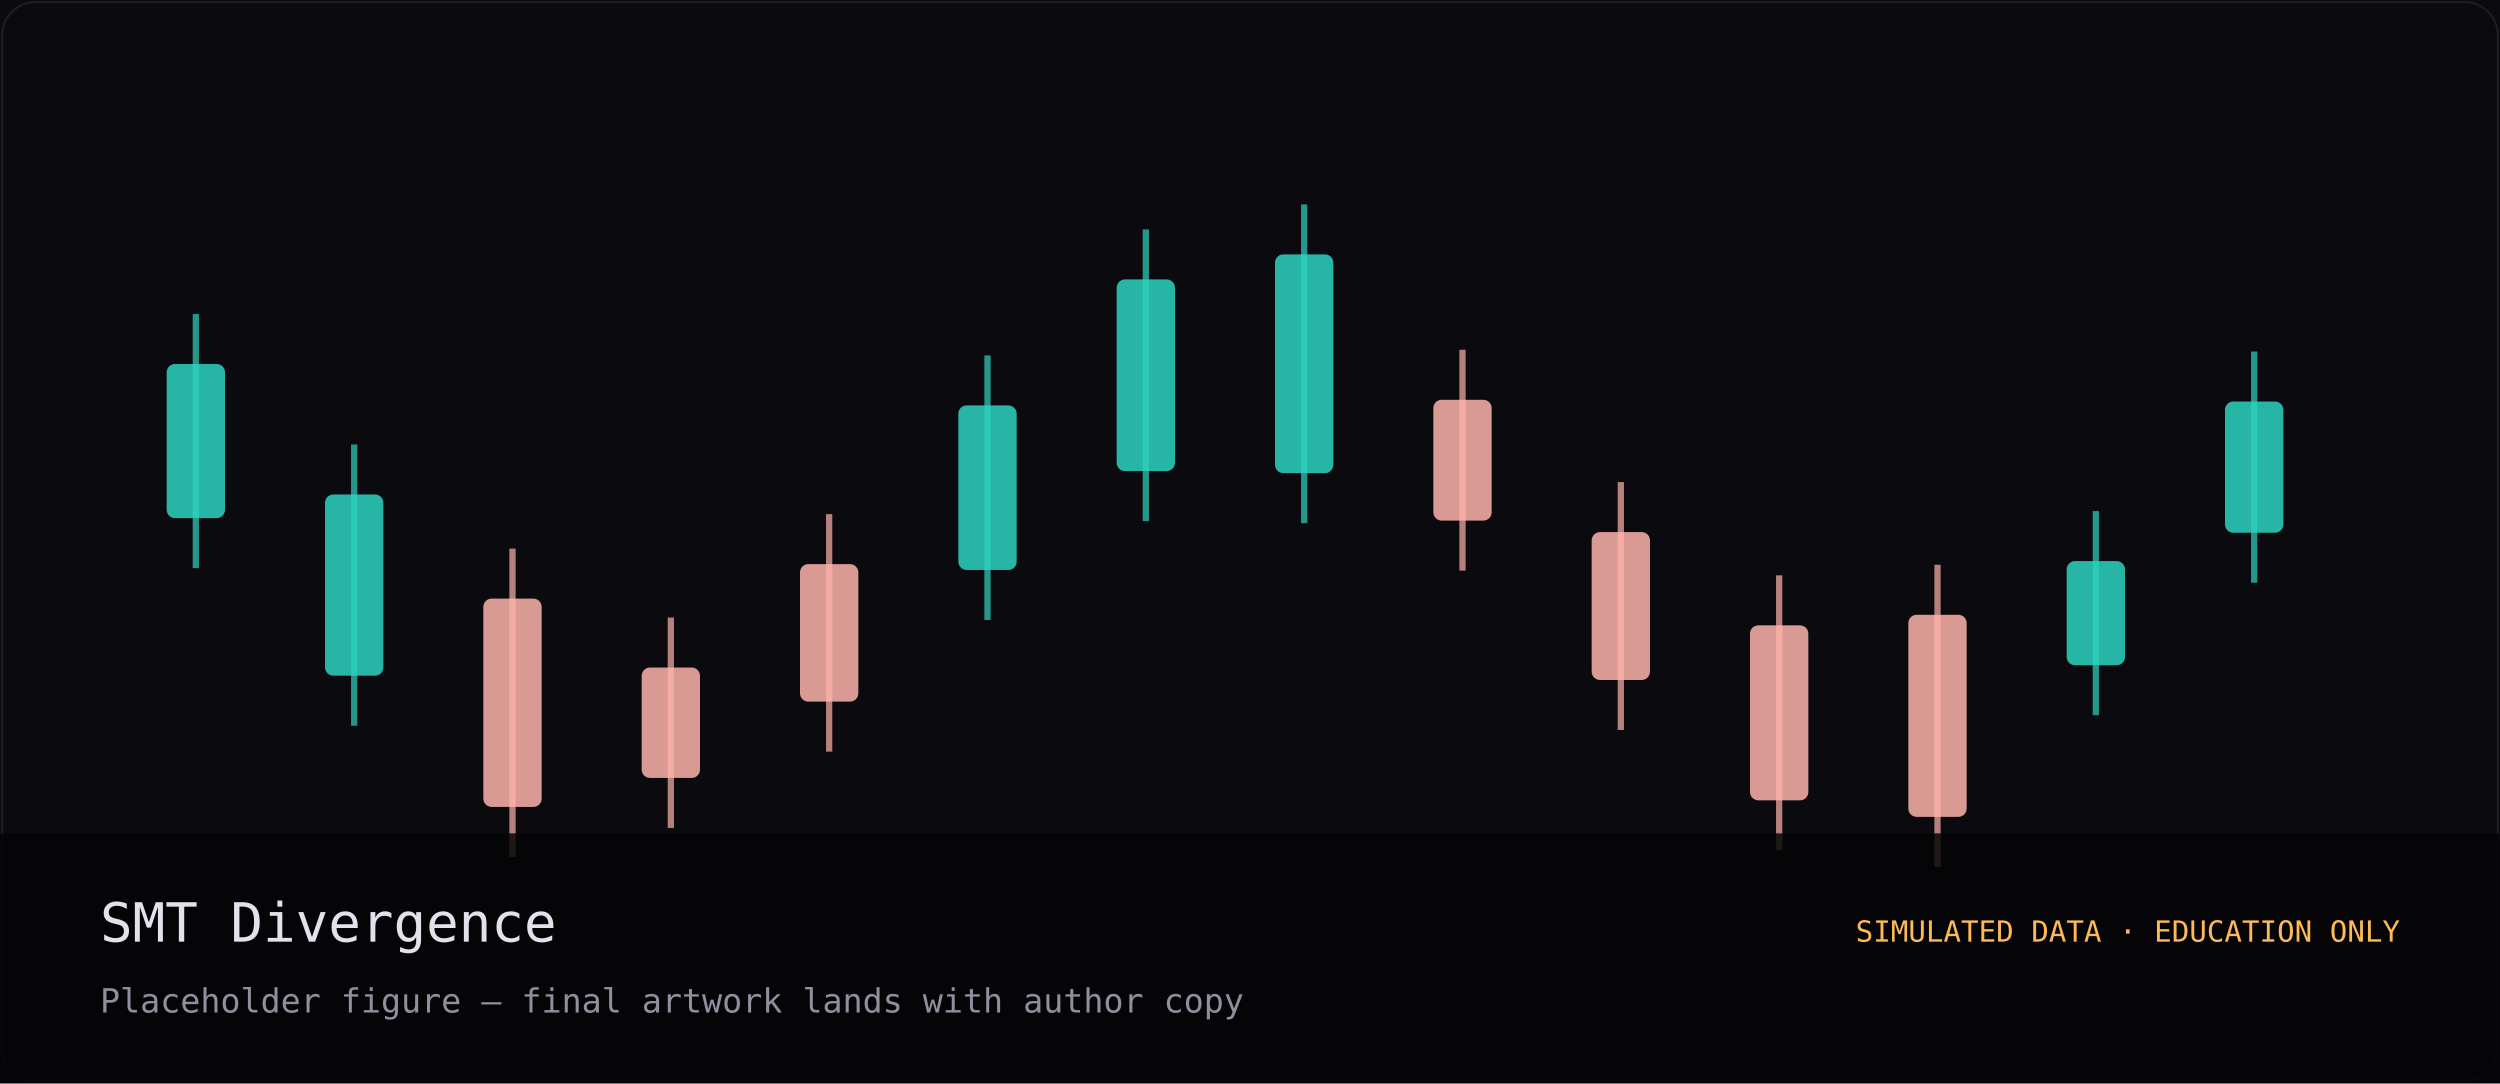
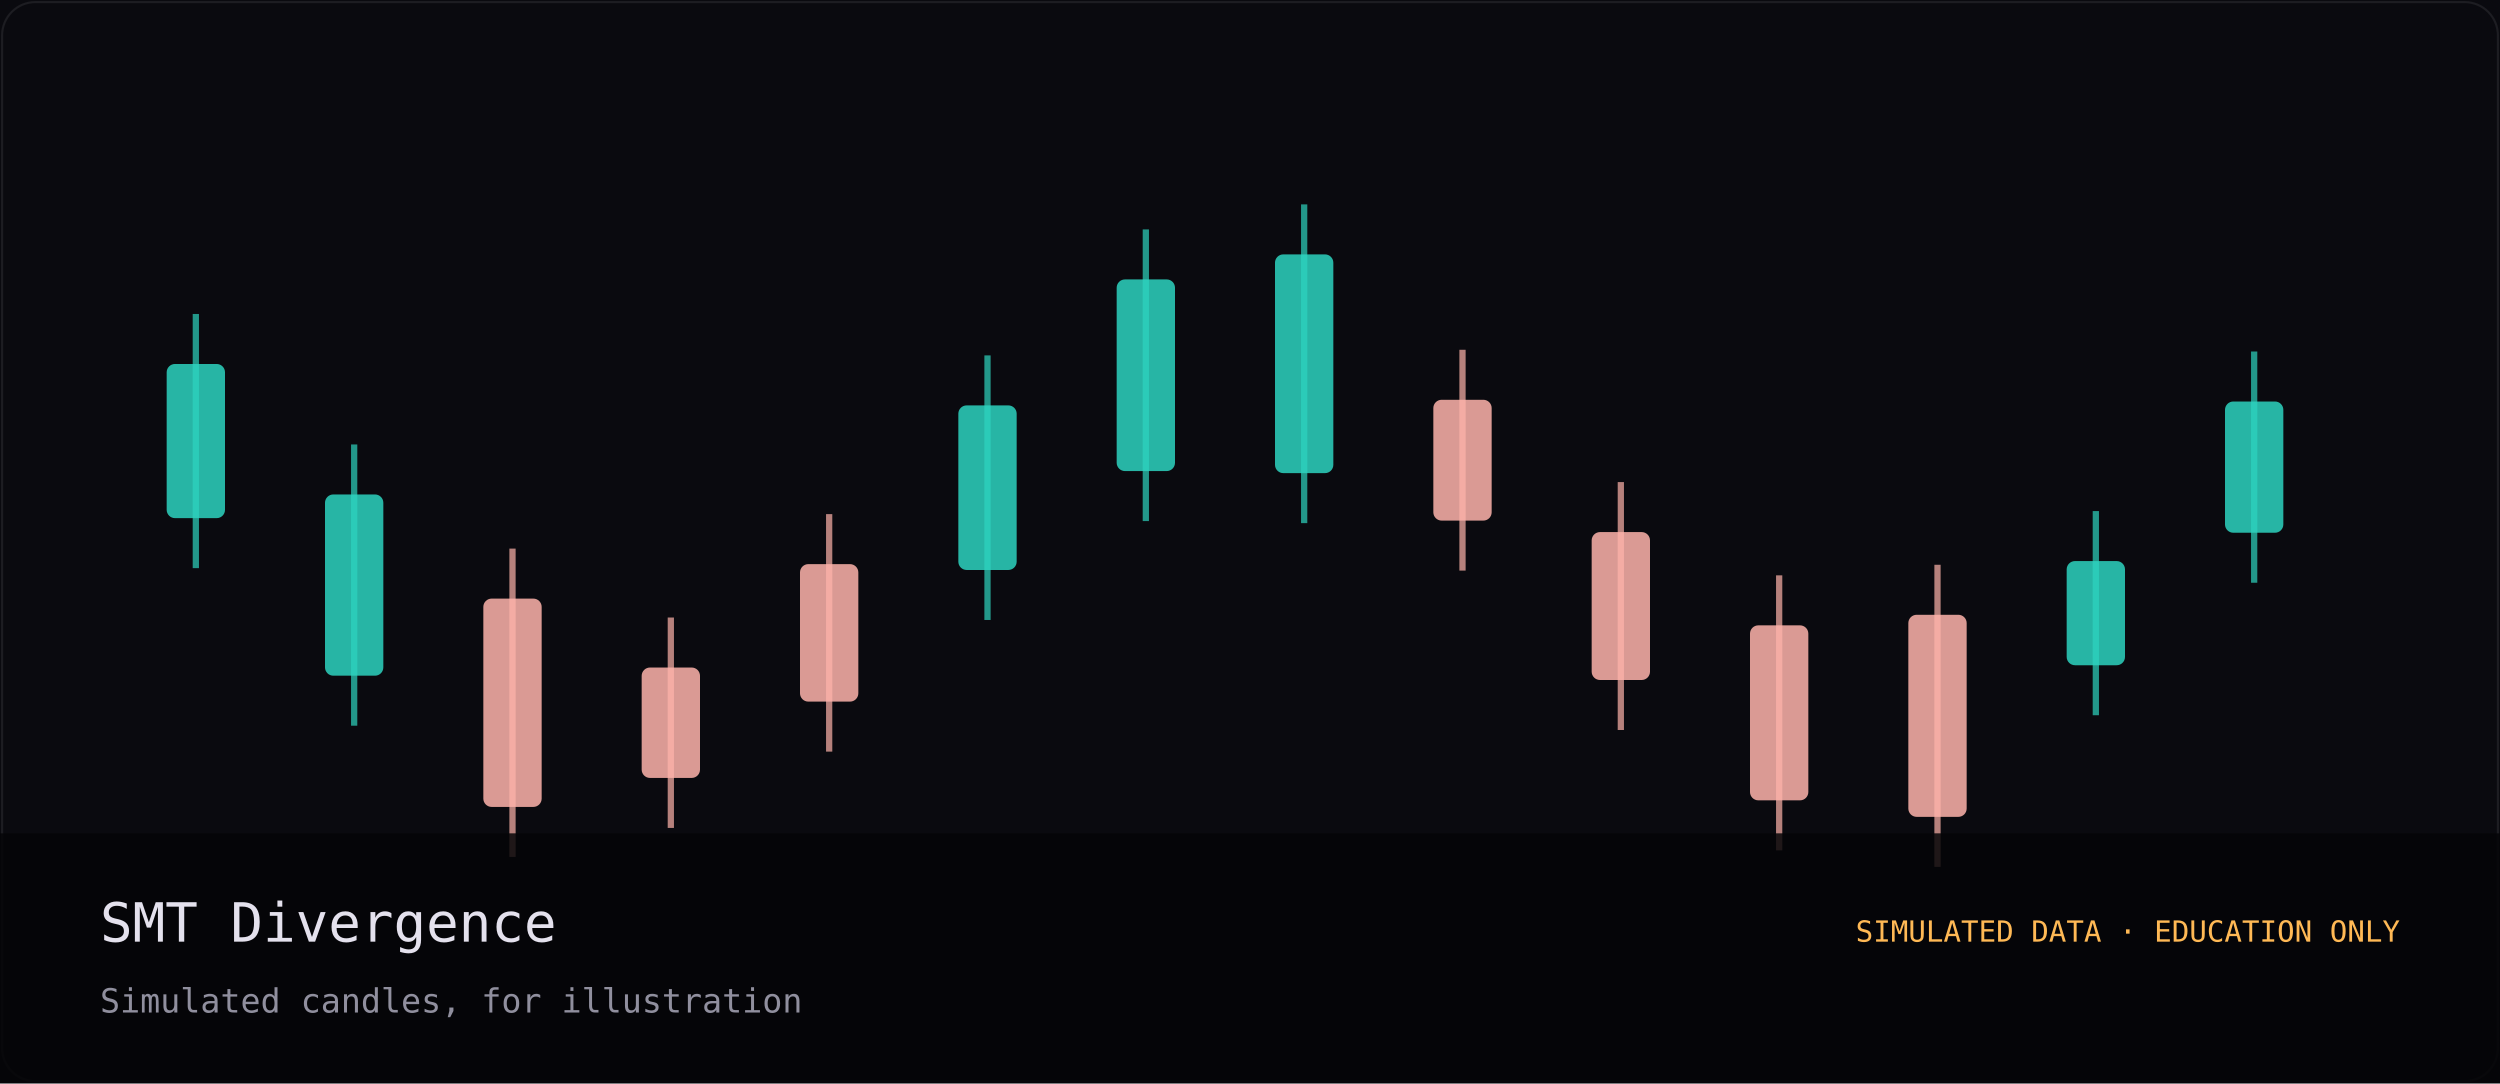
<svg xmlns="http://www.w3.org/2000/svg" width="1200" height="520" viewBox="0 0 1200 520">
  <rect width="1200" height="520" fill="#0A0A0F" />
  <rect x="1" y="1" width="1198" height="518" rx="16" fill="none" stroke="rgba(255,255,255,0.08)" />
  <line x1="94" y1="150.708" x2="94" y2="272.708" stroke="#2DD4BF" stroke-width="3" opacity="0.7" />
  <rect x="80" y="174.708" width="28" height="74" rx="4" fill="#2DD4BF" opacity="0.85" />
  <line x1="170" y1="213.336" x2="170" y2="348.336" stroke="#2DD4BF" stroke-width="3" opacity="0.7" />
  <rect x="156" y="237.336" width="28" height="87" rx="4" fill="#2DD4BF" opacity="0.85" />
  <line x1="246" y1="263.325" x2="246" y2="411.325" stroke="#FFB4AB" stroke-width="3" opacity="0.7" />
  <rect x="232" y="287.325" width="28" height="100" rx="4" fill="#FFB4AB" opacity="0.85" />
  <line x1="322" y1="296.409" x2="322" y2="397.409" stroke="#FFB4AB" stroke-width="3" opacity="0.7" />
  <rect x="308" y="320.409" width="28" height="53" rx="4" fill="#FFB4AB" opacity="0.85" />
  <line x1="398" y1="246.776" x2="398" y2="360.776" stroke="#FFB4AB" stroke-width="3" opacity="0.7" />
  <rect x="384" y="270.776" width="28" height="66" rx="4" fill="#FFB4AB" opacity="0.85" />
  <line x1="474" y1="170.589" x2="474" y2="297.589" stroke="#2DD4BF" stroke-width="3" opacity="0.7" />
  <rect x="460" y="194.589" width="28" height="79" rx="4" fill="#2DD4BF" opacity="0.85" />
  <line x1="550" y1="110.119" x2="550" y2="250.119" stroke="#2DD4BF" stroke-width="3" opacity="0.7" />
  <rect x="536" y="134.119" width="28" height="92" rx="4" fill="#2DD4BF" opacity="0.85" />
  <line x1="626" y1="98.104" x2="626" y2="251.104" stroke="#2DD4BF" stroke-width="3" opacity="0.7" />
  <rect x="612" y="122.104" width="28" height="105" rx="4" fill="#2DD4BF" opacity="0.85" />
  <line x1="702" y1="167.889" x2="702" y2="273.889" stroke="#FFB4AB" stroke-width="3" opacity="0.7" />
  <rect x="688" y="191.889" width="28" height="58" rx="4" fill="#FFB4AB" opacity="0.85" />
  <line x1="778" y1="231.398" x2="778" y2="350.398" stroke="#FFB4AB" stroke-width="3" opacity="0.7" />
  <rect x="764" y="255.398" width="28" height="71" rx="4" fill="#FFB4AB" opacity="0.85" />
  <line x1="854" y1="276.165" x2="854" y2="408.165" stroke="#FFB4AB" stroke-width="3" opacity="0.7" />
  <rect x="840" y="300.165" width="28" height="84" rx="4" fill="#FFB4AB" opacity="0.85" />
  <line x1="930" y1="271.092" x2="930" y2="416.092" stroke="#FFB4AB" stroke-width="3" opacity="0.7" />
  <rect x="916" y="295.092" width="28" height="97" rx="4" fill="#FFB4AB" opacity="0.85" />
  <line x1="1006" y1="245.313" x2="1006" y2="343.313" stroke="#2DD4BF" stroke-width="3" opacity="0.7" />
  <rect x="992" y="269.313" width="28" height="50" rx="4" fill="#2DD4BF" opacity="0.85" />
  <line x1="1082" y1="168.72" x2="1082" y2="279.72" stroke="#2DD4BF" stroke-width="3" opacity="0.7" />
  <rect x="1068" y="192.72" width="28" height="63" rx="4" fill="#2DD4BF" opacity="0.85" />
  <rect x="0" y="400" width="1200" height="120" fill="#050507" opacity="0.85" />
  <text x="48" y="452" font-family="Menlo, monospace" font-size="26" fill="#E4E1ED">SMT Divergence</text>
-   <text x="48" y="486" font-family="Menlo, monospace" font-size="16" fill="#908F9E">Placeholder figure — final artwork lands with author copy</text>
+   <text x="48" y="486" font-family="Menlo, monospace" font-size="16" fill="#908F9E">Simulated candles, for illustration</text>
  <text x="1152" y="452" text-anchor="end" font-family="Menlo, monospace" font-size="14" fill="#FFB955">SIMULATED DATA · EDUCATION ONLY</text>
</svg>
